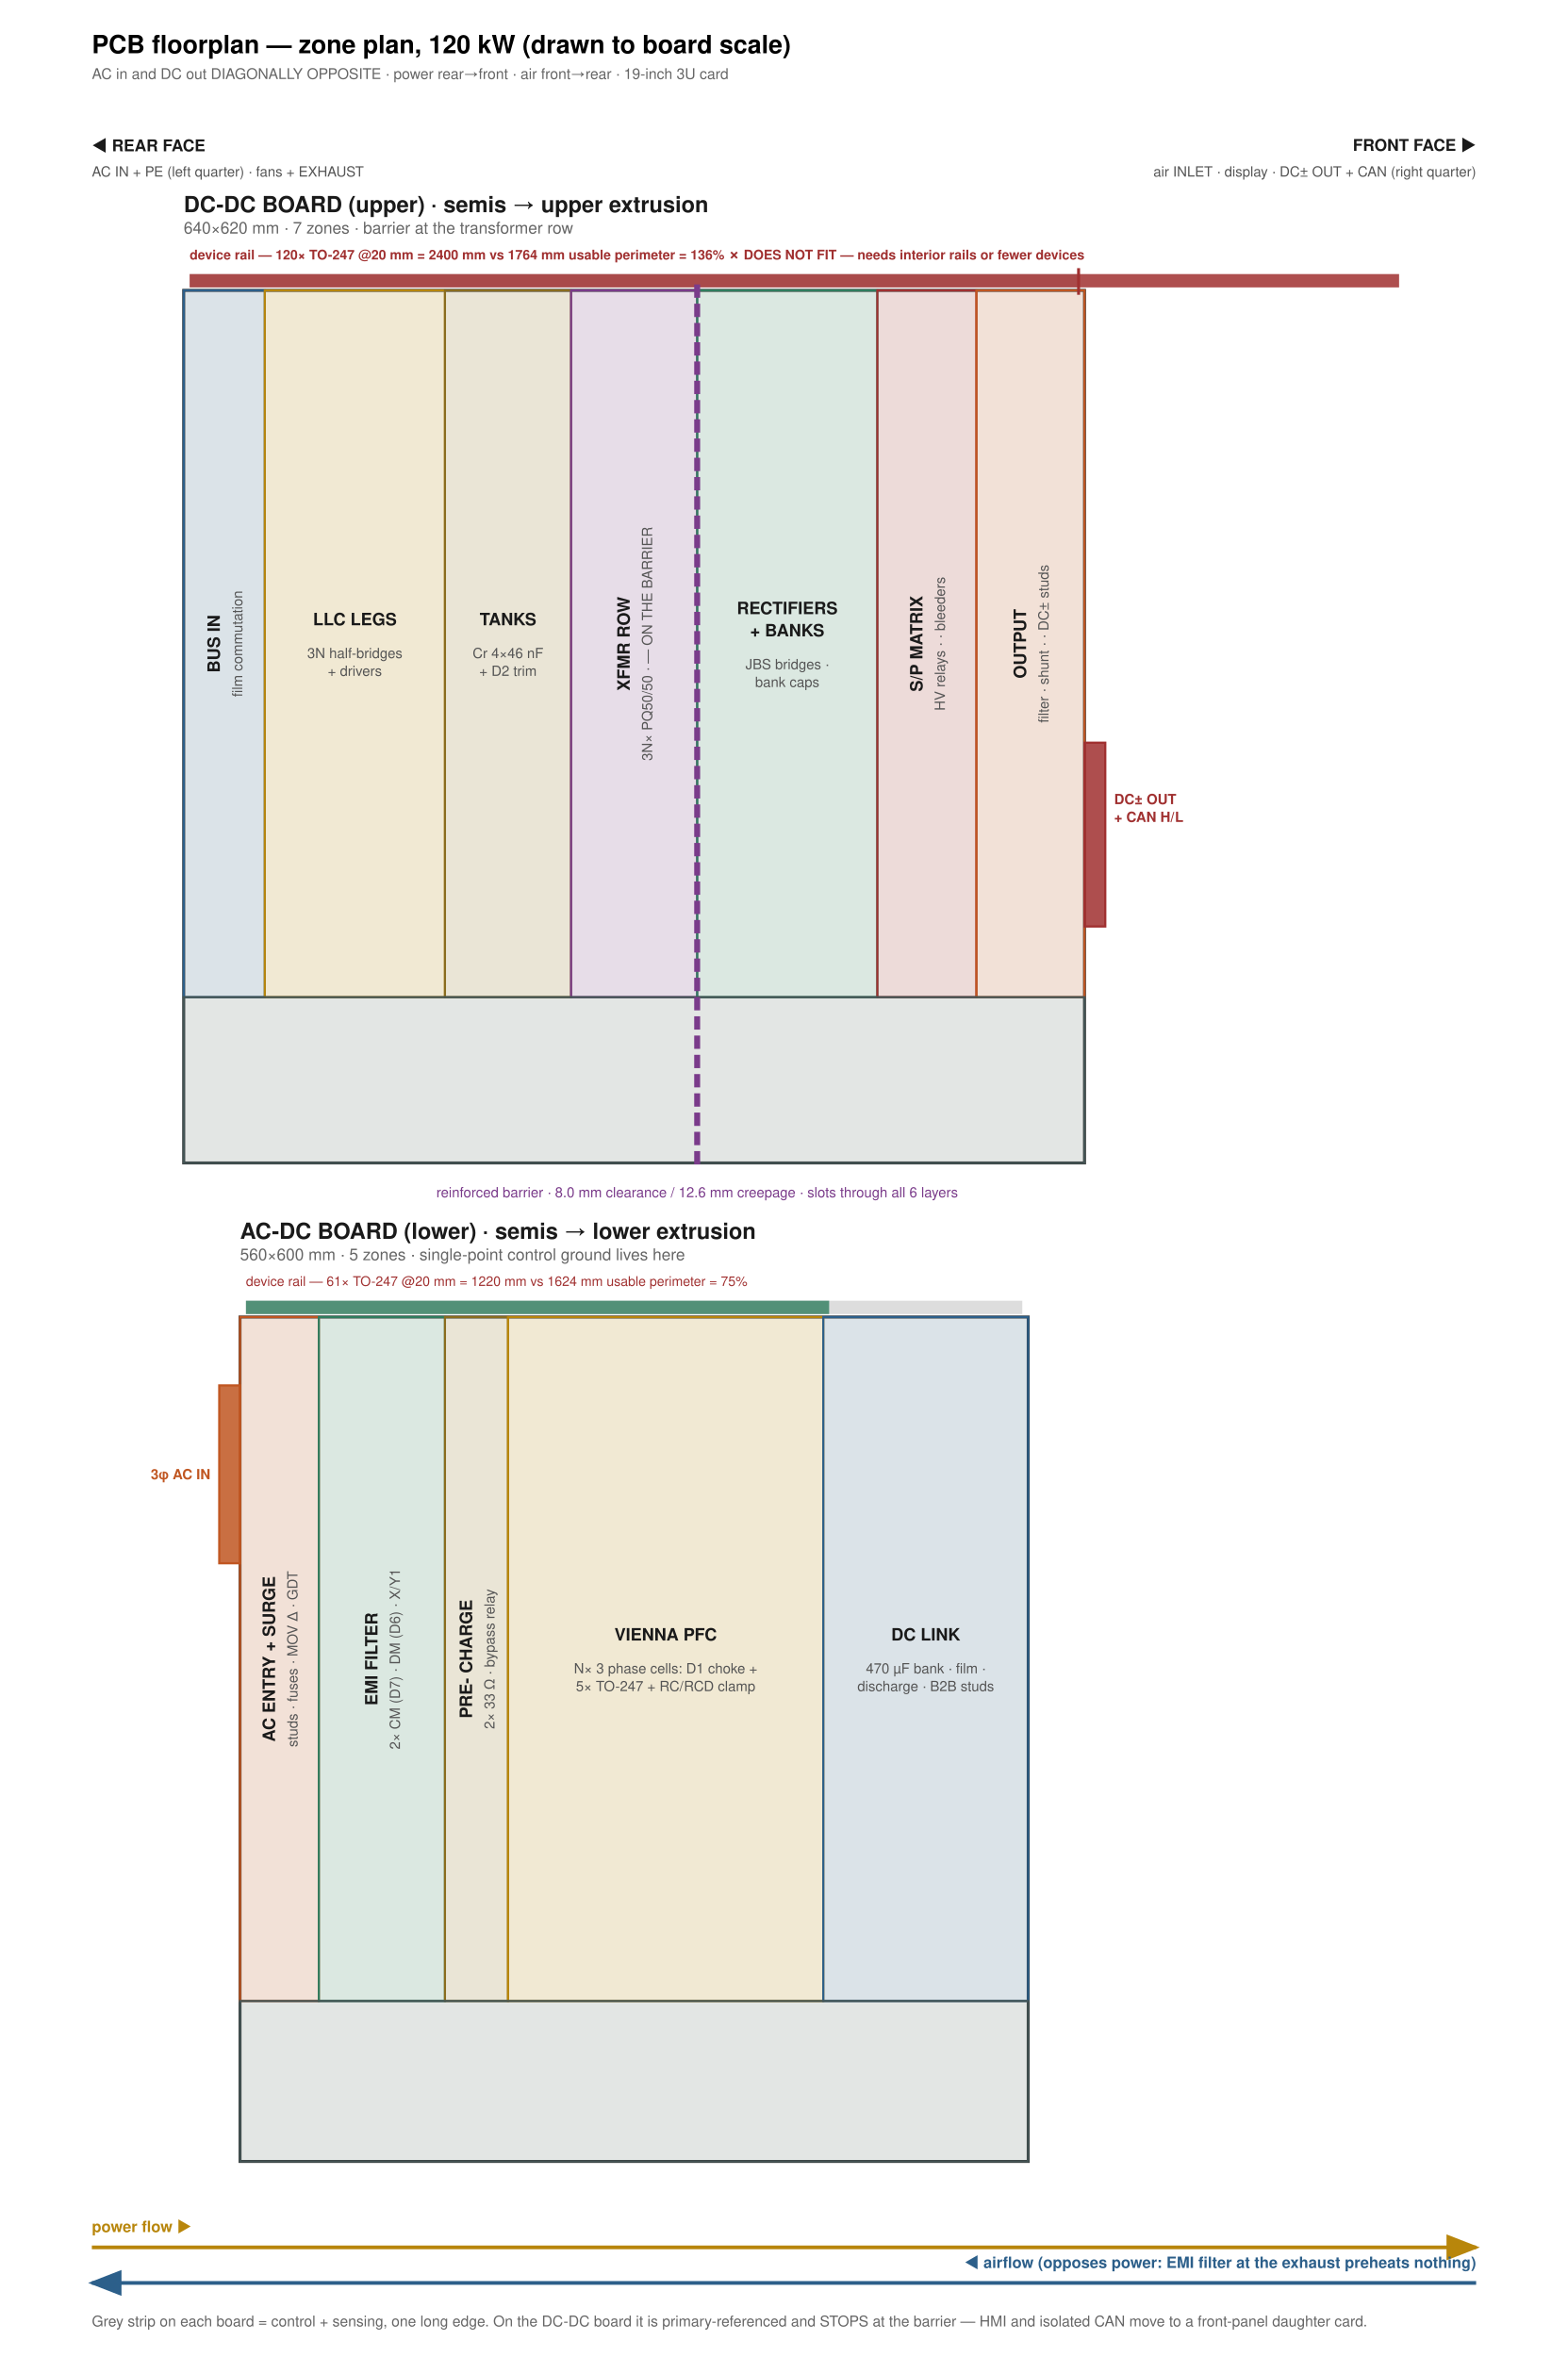
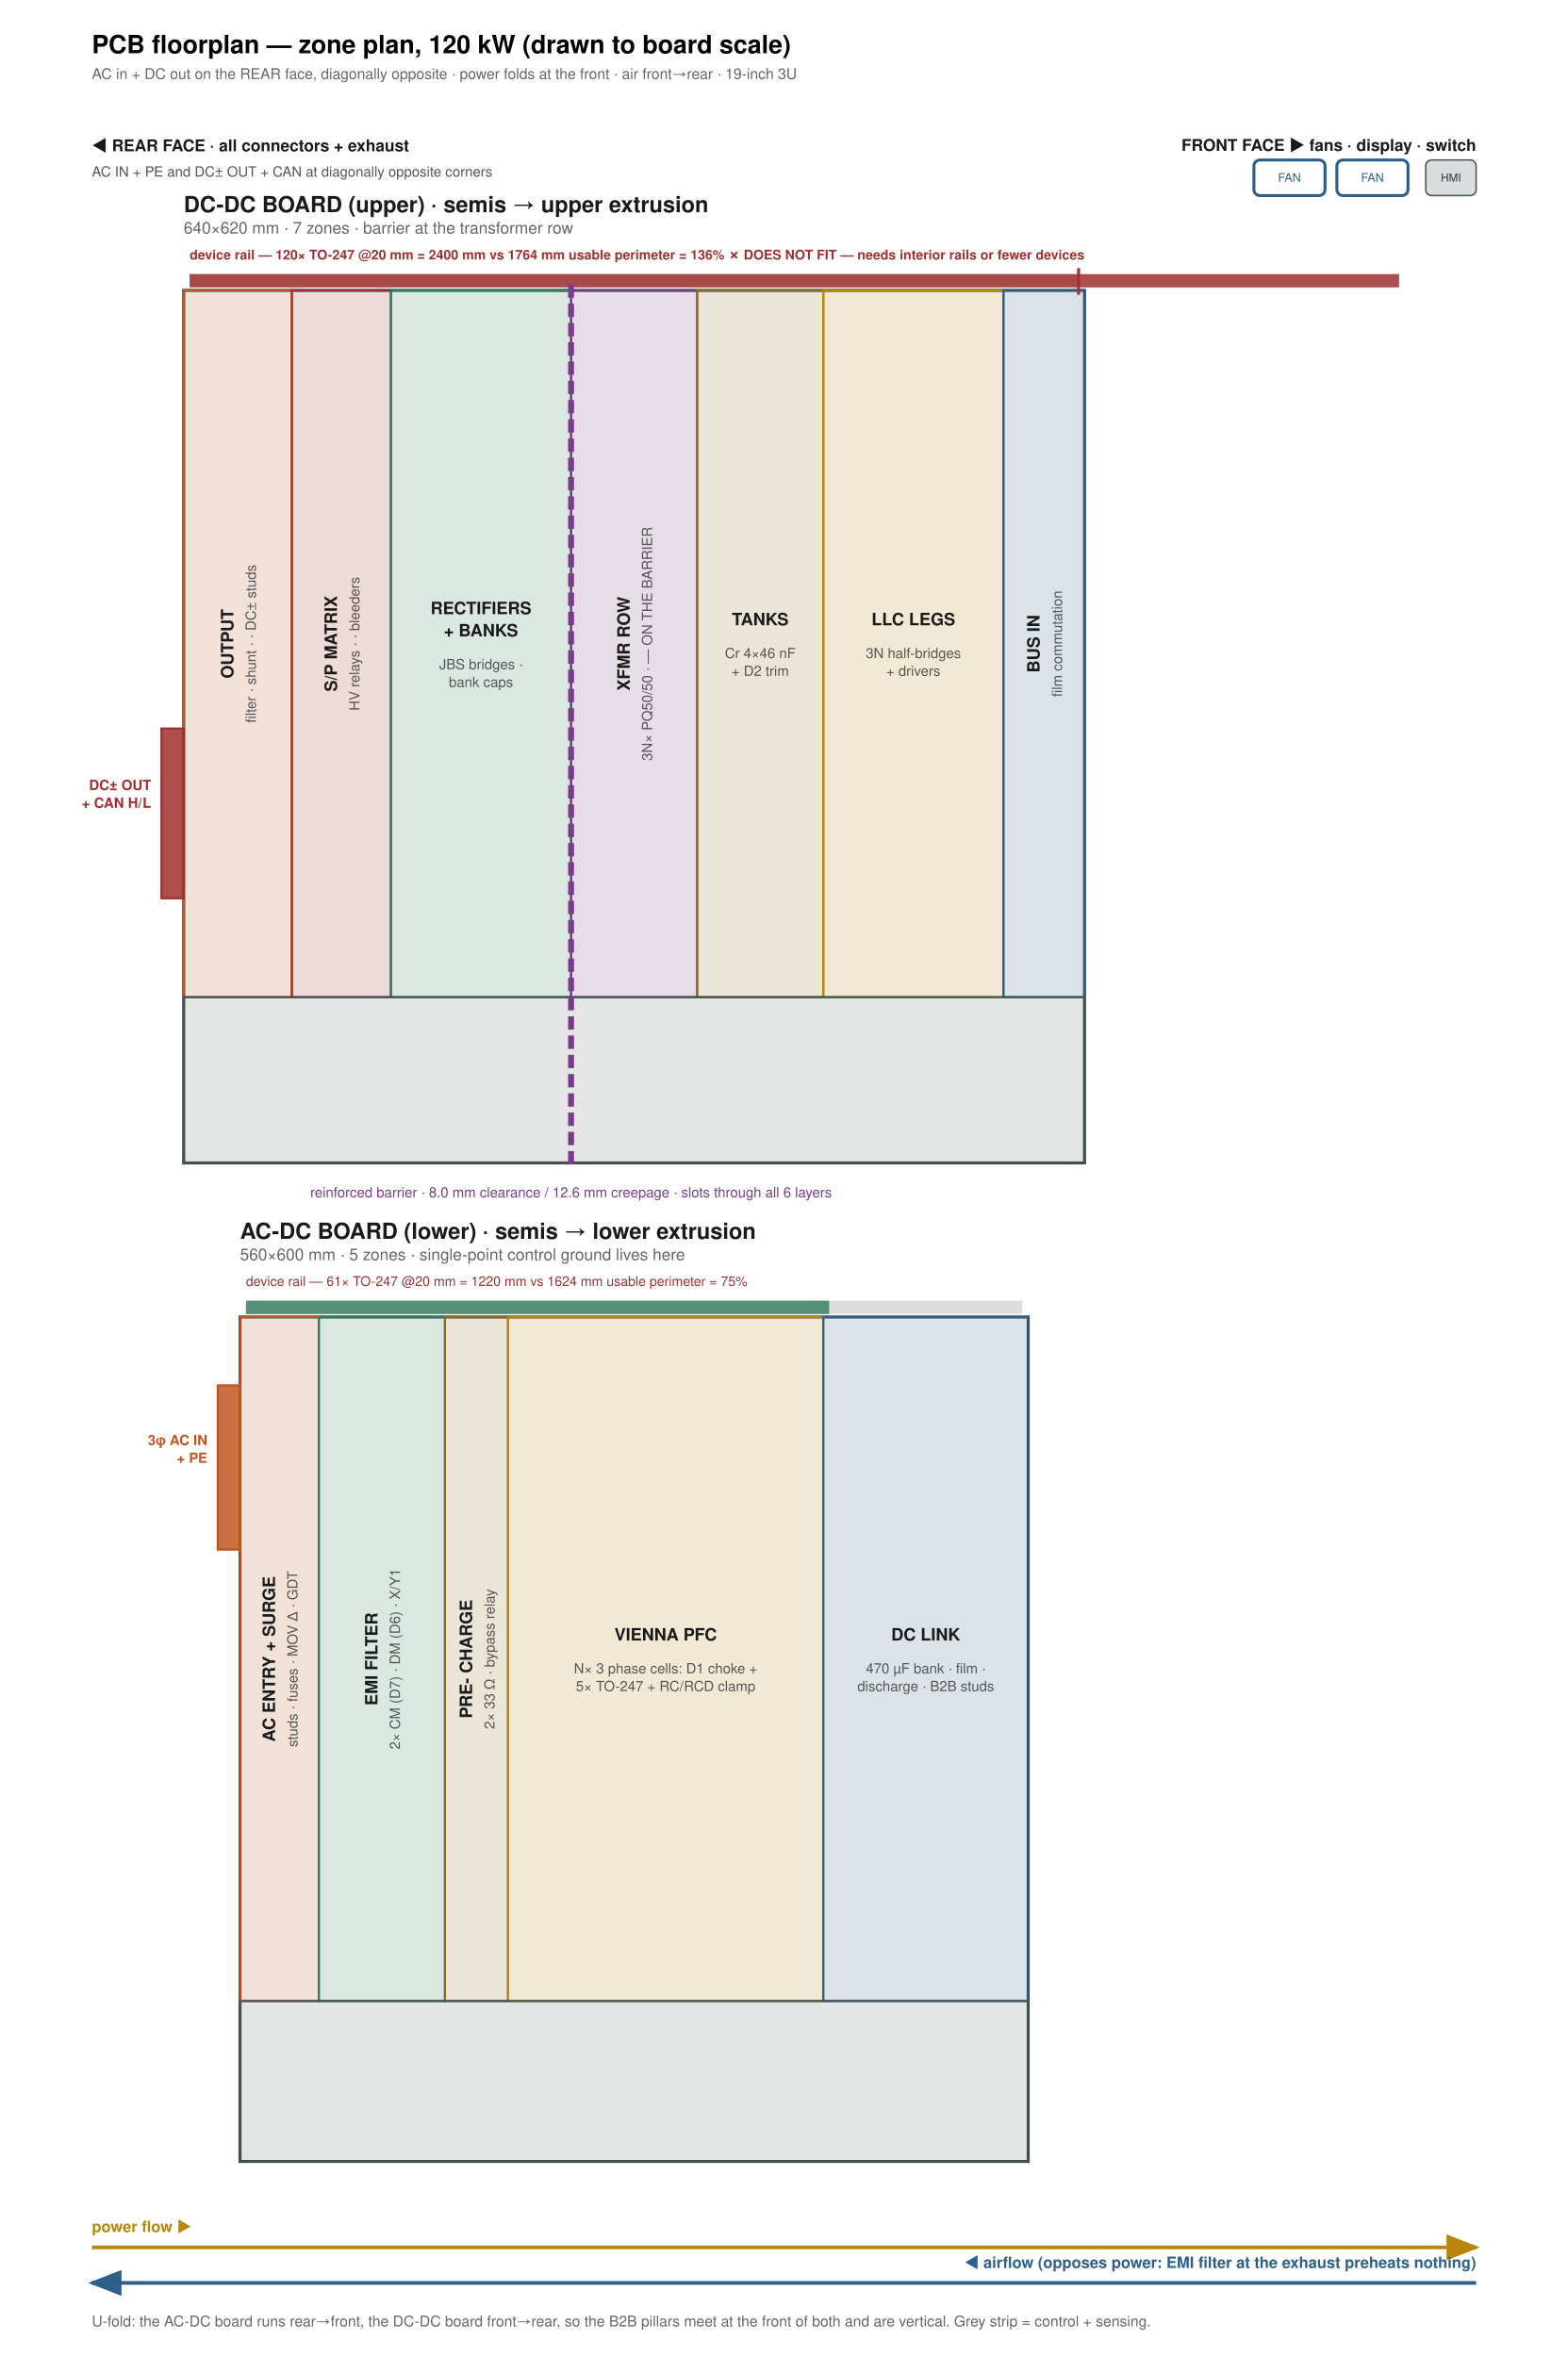
<svg xmlns="http://www.w3.org/2000/svg" viewBox="0 0 1058.327 1591" width="1058.327" height="1591" font-family="ui-sans-serif,-apple-system,Segoe UI,Helvetica,Arial,sans-serif">
  <style>
  .board{fill:#fbfbf9;stroke:#333;stroke-width:2}
  .btitle{font-size:15px;font-weight:700;fill:#1a1a1a}
  .bsub{font-size:11px;fill:#666}
  .zl{font-size:11.5px;font-weight:700;fill:#1a1a1a;text-anchor:middle}
  .zd{font-size:9.5px;fill:#555;text-anchor:middle}
  .rail{fill:#2f7d5e;opacity:.8}
  .railbad{fill:#a03030;opacity:.85}
  .track{fill:#ddd}
  .limit{stroke:#a03030;stroke-width:2}
  .rlbad{font-size:9px;fill:#a03030;font-weight:700}
  .rl{font-size:9px;fill:#a03030}
  .barrier{stroke:#7a3b8a;stroke-width:4;stroke-dasharray:9 4}
  .bar{font-size:9.5px;fill:#7a3b8a;text-anchor:middle}
  .face{font-size:11px;font-weight:700;fill:#1a1a1a}   /* no text-anchor: set per element */
  .fd{font-size:9.5px;fill:#555}                       /* no text-anchor: set per element */
  .flow{font-size:10.5px;font-weight:600}
  .cap{font-size:10px;fill:#666}
-   .oc{font-size:9.5px;font-weight:700;fill:#a03030;text-anchor:start}
+   .oc{font-size:9.5px;font-weight:700;fill:#a03030;text-anchor:end}
+   .ic{font-size:9.5px;font-weight:700;fill:#c05621;text-anchor:end}
+   .fan{fill:none;stroke:#2c5f8a;stroke-width:2}
  text{dominant-baseline:middle}
</style>
  <rect width="1058.327" height="1591" fill="#fff" />
  <text x="62" y="30" style="font-size:17px;font-weight:700">PCB floorplan — zone plan, 120 kW (drawn to board scale)</text>
-   <text x="62" y="50" class="cap">AC in and DC out DIAGONALLY OPPOSITE · power rear→front · air front→rear · 19-inch 3U card</text>
-   <text x="62" y="98" class="face" text-anchor="start">◀ REAR FACE</text>
-   <text x="62" y="116" class="fd" text-anchor="start">AC IN + PE (left quarter) · fans + EXHAUST</text>
-   <text x="996.327" y="98" class="face" text-anchor="end">FRONT FACE ▶</text>
-   <text x="996.327" y="116" class="fd" text-anchor="end">air INLET · display · DC± OUT + CAN (right quarter)</text>
+   <text x="62" y="50" class="cap">AC in + DC out on the REAR face, diagonally opposite · power folds at the front · air front→rear · 19-inch 3U</text>
+   <text x="62" y="98" class="face" text-anchor="start">◀ REAR FACE  ·  all connectors + exhaust</text>
+   <text x="62" y="116" class="fd" text-anchor="start">AC IN + PE and DC± OUT + CAN at diagonally opposite corners</text>
  <rect x="124" y="196" width="608" height="589" class="board" />
  <text x="124" y="138" class="btitle">DC-DC BOARD (upper)  ·  semis → upper extrusion</text>
  <text x="124" y="154" class="bsub">640×620 mm · 7 zones · barrier at the transformer row</text>
-   <rect x="124" y="196" width="54.72" height="477.09" fill="#2c5f8a" fill-opacity="0.16" stroke="#2c5f8a" stroke-width="1.4" />
-   <g transform="translate(151.36,434.545) rotate(-90)">
-     <text x="0" y="-7" class="zl">BUS IN</text>
-     <text x="0" y="9" class="zd">film commutation</text>
+   <rect x="124" y="196" width="72.96" height="477.09" fill="#c05621" fill-opacity="0.16" stroke="#c05621" stroke-width="1.4" />
+   <g transform="translate(160.48,434.545) rotate(-90)">
+     <text x="0" y="-7" class="zl">OUTPUT</text>
+     <text x="0" y="9" class="zd">filter · shunt · · DC± studs</text>
  </g>
-   <rect x="178.72" y="196" width="121.6" height="477.09" fill="#b8860b" fill-opacity="0.16" stroke="#b8860b" stroke-width="1.4" />
-   <text x="239.52" y="418.045" class="zl">LLC LEGS</text>
-   <text x="239.52" y="441.045" class="zd">3N half-bridges</text>
-   <text x="239.52" y="453.045" class="zd">+ drivers</text>
-   <rect x="300.32" y="196" width="85.12" height="477.09" fill="#8a6d1f" fill-opacity="0.16" stroke="#8a6d1f" stroke-width="1.4" />
-   <text x="342.88" y="418.045" class="zl">TANKS</text>
-   <text x="342.88" y="441.045" class="zd">Cr 4×46 nF</text>
-   <text x="342.88" y="453.045" class="zd">+ D2 trim</text>
+   <rect x="196.96" y="196" width="66.88" height="477.09" fill="#a03030" fill-opacity="0.16" stroke="#a03030" stroke-width="1.4" />
+   <g transform="translate(230.4,434.545) rotate(-90)">
+     <text x="0" y="-7" class="zl">S/P MATRIX</text>
+     <text x="0" y="9" class="zd">HV relays · · bleeders</text>
+   </g>
+   <rect x="263.84" y="196" width="121.6" height="477.09" fill="#2f7d5e" fill-opacity="0.16" stroke="#2f7d5e" stroke-width="1.4" />
+   <text x="324.64" y="410.545" class="zl">RECTIFIERS</text>
+   <text x="324.64" y="425.545" class="zl">+ BANKS</text>
+   <text x="324.64" y="448.545" class="zd">JBS bridges ·</text>
+   <text x="324.64" y="460.545" class="zd">bank caps</text>
  <rect x="385.44" y="196" width="85.12" height="477.09" fill="#7a3b8a" fill-opacity="0.16" stroke="#7a3b8a" stroke-width="1.4" />
  <g transform="translate(428,434.545) rotate(-90)">
    <text x="0" y="-7" class="zl">XFMR ROW</text>
    <text x="0" y="9" class="zd">3N× PQ50/50 · — ON THE BARRIER</text>
  </g>
-   <rect x="470.56" y="196" width="121.6" height="477.09" fill="#2f7d5e" fill-opacity="0.16" stroke="#2f7d5e" stroke-width="1.4" />
-   <text x="531.36" y="410.545" class="zl">RECTIFIERS</text>
-   <text x="531.36" y="425.545" class="zl">+ BANKS</text>
-   <text x="531.36" y="448.545" class="zd">JBS bridges ·</text>
-   <text x="531.36" y="460.545" class="zd">bank caps</text>
-   <rect x="592.16" y="196" width="66.88" height="477.09" fill="#a03030" fill-opacity="0.16" stroke="#a03030" stroke-width="1.4" />
-   <g transform="translate(625.6,434.545) rotate(-90)">
-     <text x="0" y="-7" class="zl">S/P MATRIX</text>
-     <text x="0" y="9" class="zd">HV relays · · bleeders</text>
-   </g>
-   <rect x="659.04" y="196" width="72.96" height="477.09" fill="#c05621" fill-opacity="0.16" stroke="#c05621" stroke-width="1.4" />
-   <g transform="translate(695.52,434.545) rotate(-90)">
-     <text x="0" y="-7" class="zl">OUTPUT</text>
-     <text x="0" y="9" class="zd">filter · shunt · · DC± studs</text>
+   <rect x="470.56" y="196" width="85.12" height="477.09" fill="#8a6d1f" fill-opacity="0.16" stroke="#8a6d1f" stroke-width="1.4" />
+   <text x="513.12" y="418.045" class="zl">TANKS</text>
+   <text x="513.12" y="441.045" class="zd">Cr 4×46 nF</text>
+   <text x="513.12" y="453.045" class="zd">+ D2 trim</text>
+   <rect x="555.68" y="196" width="121.6" height="477.09" fill="#b8860b" fill-opacity="0.16" stroke="#b8860b" stroke-width="1.4" />
+   <text x="616.48" y="418.045" class="zl">LLC LEGS</text>
+   <text x="616.48" y="441.045" class="zd">3N half-bridges</text>
+   <text x="616.48" y="453.045" class="zd">+ drivers</text>
+   <rect x="677.28" y="196" width="54.72" height="477.09" fill="#2c5f8a" fill-opacity="0.16" stroke="#2c5f8a" stroke-width="1.4" />
+   <g transform="translate(704.64,434.545) rotate(-90)">
+     <text x="0" y="-7" class="zl">BUS IN</text>
+     <text x="0" y="9" class="zd">film commutation</text>
  </g>
  <rect x="124" y="673.09" width="608" height="111.91" fill="#455" fill-opacity="0.13" stroke="#455" stroke-width="1.4" />
  <rect x="128" y="185" width="600" height="9" class="track" />
  <rect x="128" y="185" width="816.327" height="9" class="railbad" />
  <line x1="728" y1="181" x2="728" y2="199" class="limit" />
  <text x="128" y="172" class="rlbad">device rail — 120× TO-247 @20 mm = 2400 mm vs 1764 mm usable perimeter = 136%  ✗ DOES NOT FIT — needs interior rails or fewer devices</text>
-   <rect x="732" y="501.338" width="14" height="124.043" fill="#a03030" fill-opacity="0.85" stroke="#a03030" stroke-width="1.5" />
-   <text x="739" y="563.359" style="font-size:9px;font-weight:700;fill:#fff;text-anchor:middle" />
-   <text x="752" y="539.505" class="oc">DC± OUT</text>
-   <text x="752" y="551.505" class="oc">+ CAN H/L</text>
-   <line x1="470.56" y1="192" x2="470.56" y2="789" class="barrier" />
-   <text x="470.56" y="805" class="bar">reinforced barrier · 8.0 mm clearance / 12.6 mm creepage · slots through all 6 layers</text>
+   <rect x="109" y="491.796" width="15" height="114.502" fill="#a03030" fill-opacity="0.85" stroke="#a03030" stroke-width="1.5" />
+   <text x="102" y="529.963" class="oc">DC± OUT</text>
+   <text x="102" y="541.963" class="oc">+ CAN H/L</text>
+   <line x1="385.44" y1="192" x2="385.44" y2="789" class="barrier" />
+   <text x="385.44" y="805" class="bar">reinforced barrier · 8.0 mm clearance / 12.6 mm creepage · slots through all 6 layers</text>
  <rect x="162" y="889" width="532" height="570" class="board" />
  <text x="162" y="831" class="btitle">AC-DC BOARD (lower)  ·  semis → lower extrusion</text>
  <text x="162" y="847" class="bsub">560×600 mm · 5 zones · single-point control ground lives here</text>
  <rect x="162" y="889" width="53.2" height="461.7" fill="#c05621" fill-opacity="0.16" stroke="#c05621" stroke-width="1.4" />
  <g transform="translate(188.6,1119.85) rotate(-90)">
    <text x="0" y="-7" class="zl">AC ENTRY + SURGE</text>
    <text x="0" y="9" class="zd">studs · fuses · MOV Δ · GDT</text>
  </g>
  <rect x="215.2" y="889" width="85.12" height="461.7" fill="#2f7d5e" fill-opacity="0.16" stroke="#2f7d5e" stroke-width="1.4" />
  <g transform="translate(257.76,1119.85) rotate(-90)">
    <text x="0" y="-7" class="zl">EMI FILTER</text>
    <text x="0" y="9" class="zd">2× CM (D7) · DM (D6) · X/Y1</text>
  </g>
  <rect x="300.32" y="889" width="42.56" height="461.7" fill="#8a6d1f" fill-opacity="0.16" stroke="#8a6d1f" stroke-width="1.4" />
  <g transform="translate(321.6,1119.85) rotate(-90)">
    <text x="0" y="-7" class="zl">PRE- CHARGE</text>
    <text x="0" y="9" class="zd">2× 33 Ω · bypass relay</text>
  </g>
  <rect x="342.88" y="889" width="212.8" height="461.7" fill="#b8860b" fill-opacity="0.16" stroke="#b8860b" stroke-width="1.4" />
  <text x="449.28" y="1103.35" class="zl">VIENNA PFC</text>
  <text x="449.28" y="1126.35" class="zd">N× 3 phase cells: D1 choke +</text>
  <text x="449.28" y="1138.35" class="zd">5× TO-247 + RC/RCD clamp</text>
  <rect x="555.68" y="889" width="138.32" height="461.7" fill="#2c5f8a" fill-opacity="0.16" stroke="#2c5f8a" stroke-width="1.4" />
  <text x="624.84" y="1103.35" class="zl">DC LINK</text>
  <text x="624.84" y="1126.35" class="zd">470 µF bank · film ·</text>
  <text x="624.84" y="1138.35" class="zd">discharge · B2B studs</text>
  <rect x="162" y="1350.7" width="532" height="108.3" fill="#455" fill-opacity="0.13" stroke="#455" stroke-width="1.4" />
  <rect x="166" y="878" width="524" height="9" class="track" />
  <rect x="166" y="878" width="393.645" height="9" class="rail" />
  <text x="166" y="865" class="rl">device rail — 61× TO-247 @20 mm = 1220 mm vs 1624 mm usable perimeter = 75%</text>
-   <rect x="148" y="935.17" width="14" height="120.042" fill="#c05621" fill-opacity="0.85" stroke="#c05621" stroke-width="1.5" />
-   <text x="155" y="995.191" style="font-size:9px;font-weight:700;fill:#fff;text-anchor:middle" />
-   <text x="142" y="995.191" style="font-size:9.5px;font-weight:700;fill:#c05621;text-anchor:end">3φ AC IN</text>
+   <rect x="147" y="935.17" width="15" height="110.808" fill="#c05621" fill-opacity="0.85" stroke="#c05621" stroke-width="1.5" />
+   <text x="140" y="972.106" class="ic">3φ AC IN</text>
+   <text x="140" y="984.106" class="ic">+ PE</text>
+   <g>
+     <text x="996.327" y="98" class="face" text-anchor="end">FRONT FACE ▶  fans · display · switch</text>
+     <rect x="846.327" y="108" width="48" height="24" class="fan" rx="4" />
+     <text x="870.327" y="120" style="font-size:8px;fill:#2c5f8a;text-anchor:middle">FAN</text>
+     <rect x="902.327" y="108" width="48" height="24" class="fan" rx="4" />
+     <text x="926.327" y="120" style="font-size:8px;fill:#2c5f8a;text-anchor:middle">FAN</text>
+     <rect x="962.327" y="108" width="34" height="24" fill="#455" fill-opacity="0.2" stroke="#455" rx="4" />
+     <text x="979.327" y="120" style="font-size:7.5px;fill:#333;text-anchor:middle">HMI</text>
+   </g>
  <line x1="62" y1="1517" x2="996.327" y2="1517" stroke="#b8860b" stroke-width="2.5" marker-end="url(#ap)" />
  <text x="62" y="1503" class="flow" fill="#b8860b">power flow  ▶</text>
  <line x1="996.327" y1="1541" x2="62" y2="1541" stroke="#2c5f8a" stroke-width="2.5" marker-end="url(#af)" />
  <text x="996.327" y="1527" class="flow" fill="#2c5f8a" text-anchor="end">◀  airflow (opposes power: EMI filter at the exhaust preheats nothing)</text>
-   <text x="62" y="1567" class="cap">Grey strip on each board = control + sensing, one long edge. On the DC-DC board it is primary-referenced and STOPS at the barrier — HMI and isolated CAN move to a front-panel daughter card.</text>
+   <text x="62" y="1567" class="cap">U-fold: the AC-DC board runs rear→front, the DC-DC board front→rear, so the B2B pillars meet at the front of both and are vertical. Grey strip = control + sensing.</text>
  <defs>
    <marker id="ap" markerWidth="9" markerHeight="7" refX="8" refY="3.5" orient="auto">
      <polygon points="0 0,9 3.5,0 7" fill="#b8860b" />
    </marker>
    <marker id="af" markerWidth="9" markerHeight="7" refX="8" refY="3.5" orient="auto">
      <polygon points="0 0,9 3.5,0 7" fill="#2c5f8a" />
    </marker>
  </defs>
</svg>
